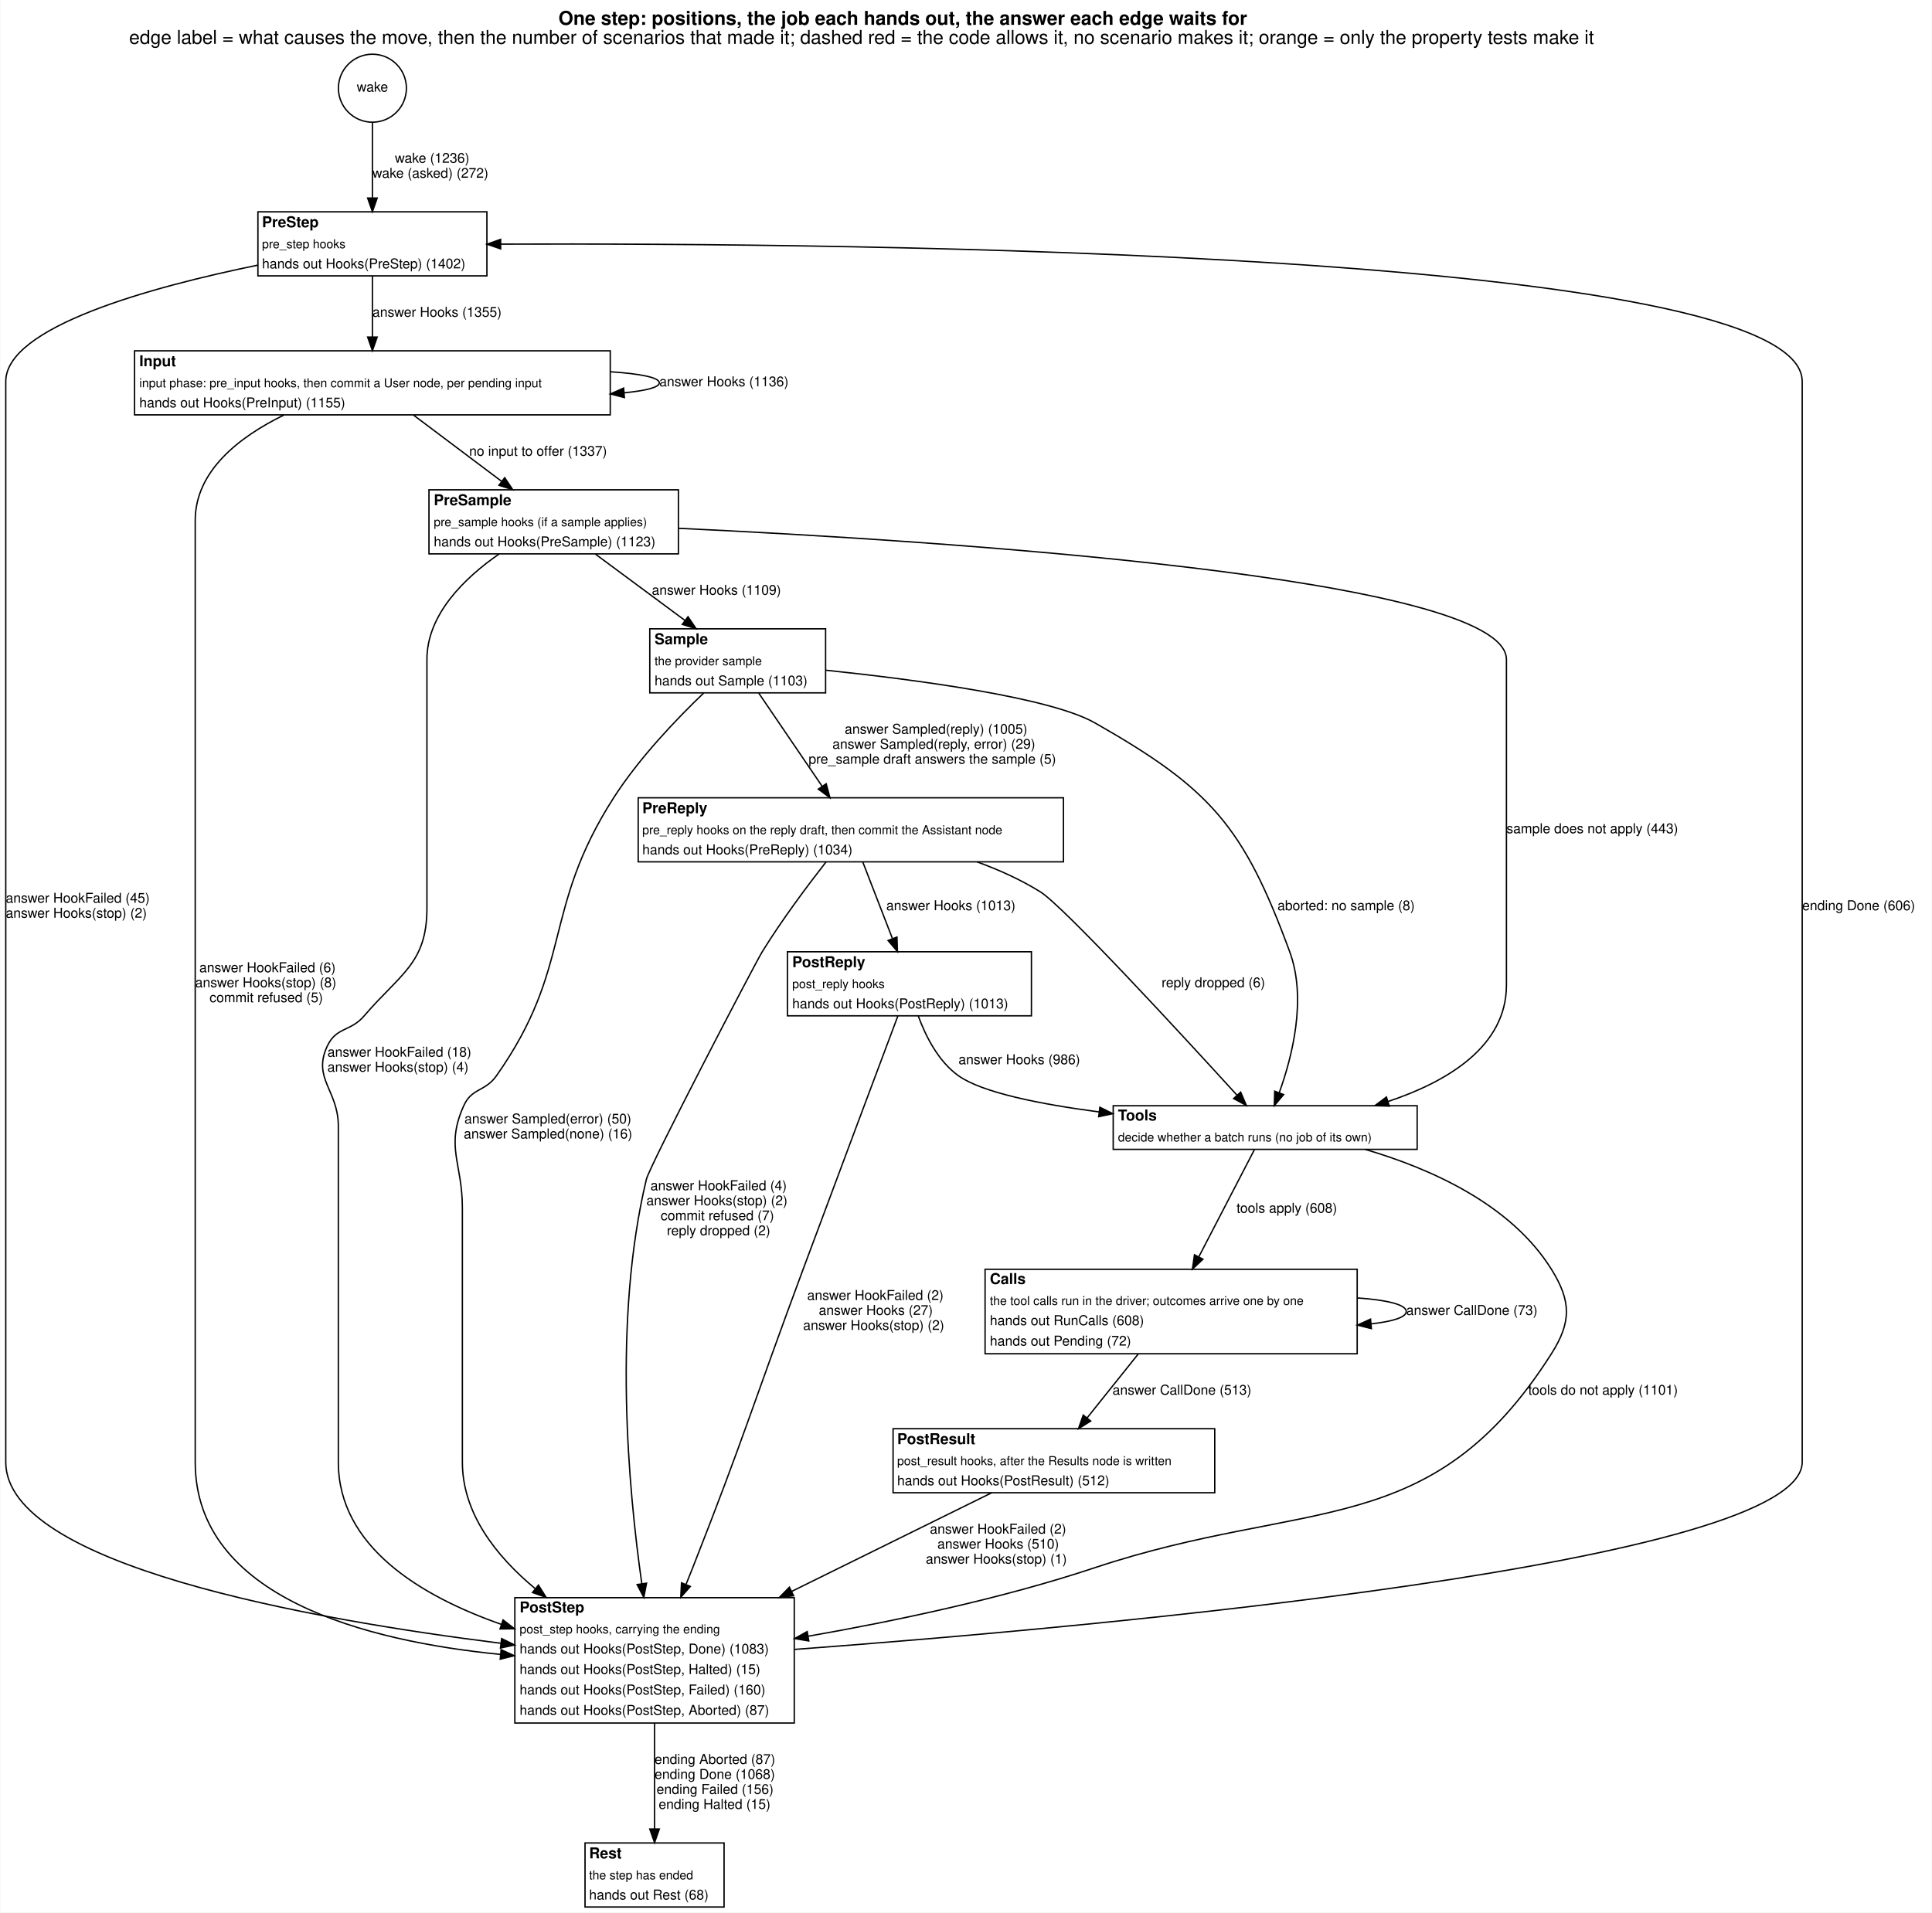
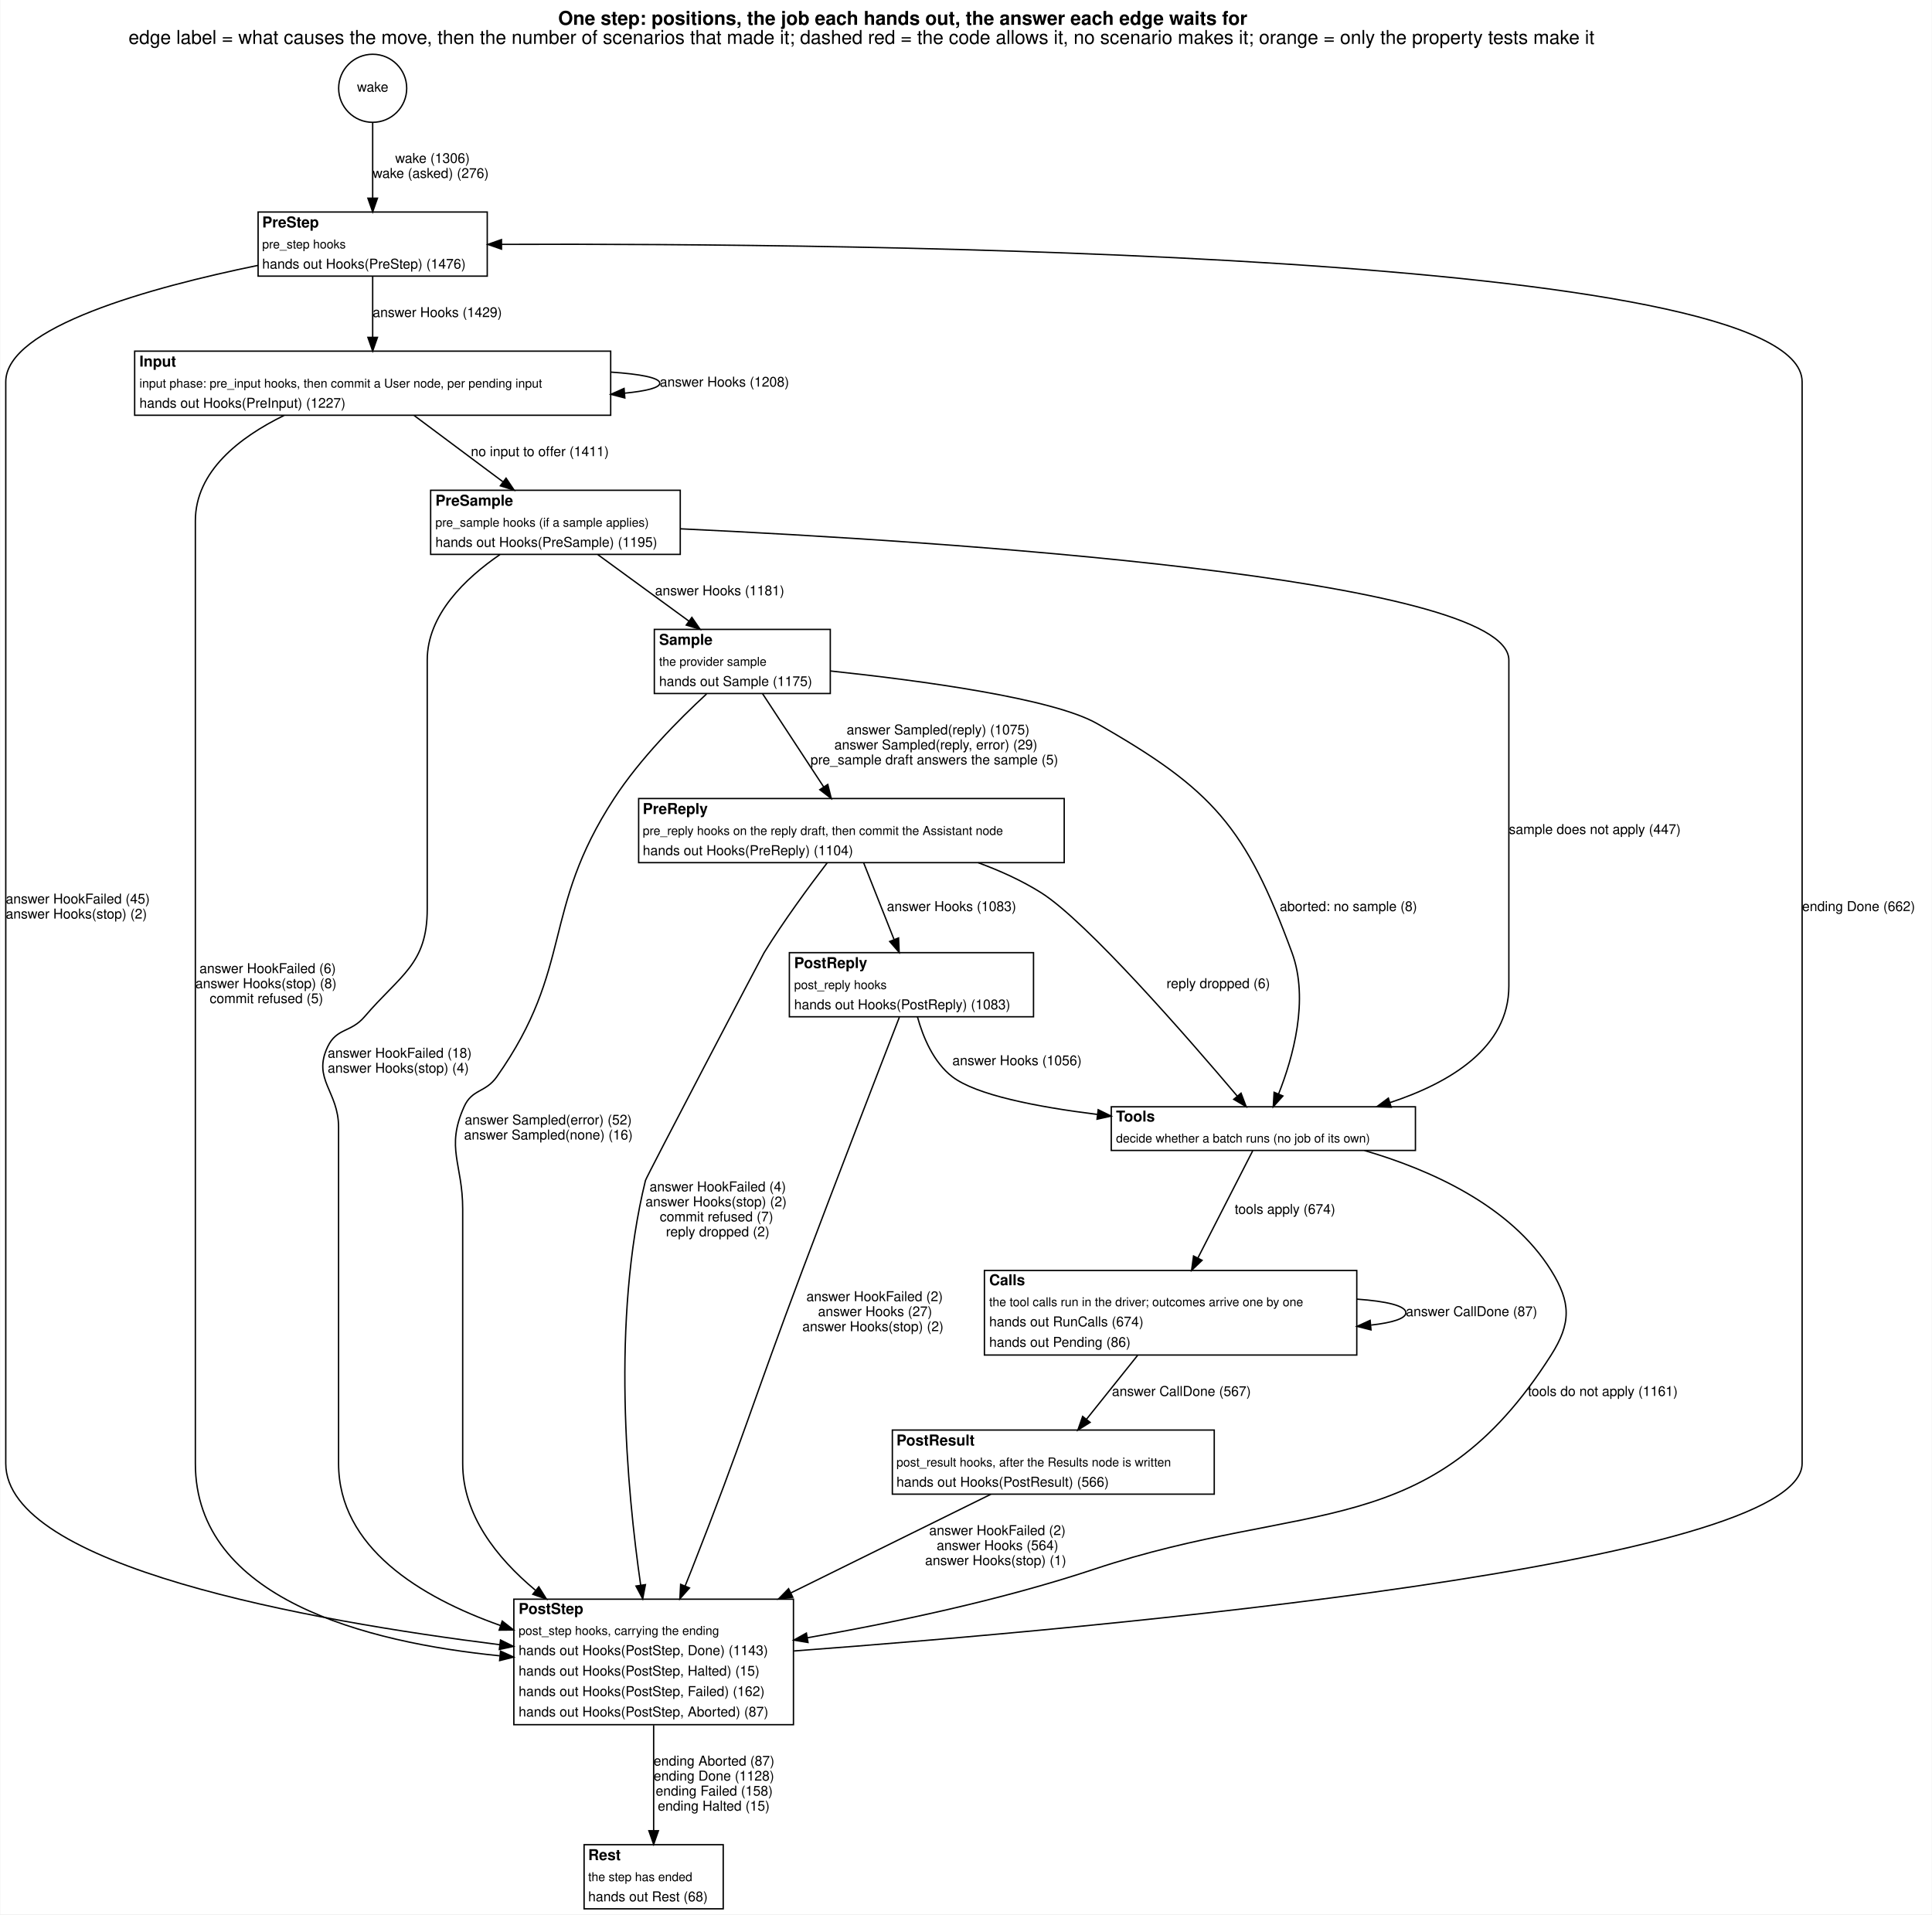
- <svg xmlns="http://www.w3.org/2000/svg" width="1417pt" height="1403pt" viewBox="0.00 0.00 1417.00 1403.45">
+ <svg xmlns="http://www.w3.org/2000/svg" width="1416pt" height="1403pt" viewBox="0.00 0.00 1416.00 1403.45">
  <g id="graph0" class="graph" transform="scale(1 1) rotate(0) translate(4 1399.45)">
-     <polygon fill="white" stroke="transparent" points="-4,4 -4,-1399.45 1413,-1399.45 1413,4 -4,4" />
-     <text text-anchor="start" x="405.5" y="-1381.25" font-family="Helvetica,sans-Serif" font-weight="bold" font-size="14.00">One step: positions, the job each hands out, the answer each edge waits for</text>
-     <text text-anchor="start" x="90.5" y="-1367.25" font-family="Helvetica,sans-Serif" font-size="14.00">edge label = what causes the move, then the number of scenarios that made it; dashed red = the code allows it, no scenario makes it; orange = only the property tests make it</text>
+     <polygon fill="white" stroke="transparent" points="-4,4 -4,-1399.45 1412,-1399.45 1412,4 -4,4" />
+     <text text-anchor="start" x="405" y="-1381.25" font-family="Helvetica,sans-Serif" font-weight="bold" font-size="14.00">One step: positions, the job each hands out, the answer each edge waits for</text>
+     <text text-anchor="start" x="90" y="-1367.25" font-family="Helvetica,sans-Serif" font-size="14.00">edge label = what causes the move, then the number of scenarios that made it; dashed red = the code allows it, no scenario makes it; orange = only the property tests make it</text>
    <g id="node1" class="node">
      <ellipse fill="none" stroke="black" cx="269" cy="-1334.72" rx="24.95" ry="24.95" />
      <text text-anchor="middle" x="269" y="-1332.22" font-family="Helvetica,sans-Serif" font-size="10.00">wake</text>
    </g>
    <g id="node2" class="node">
      <polygon fill="white" stroke="transparent" points="185,-1197 185,-1244 353,-1244 353,-1197 185,-1197" />
      <text text-anchor="start" x="188" y="-1232.7" font-family="Helvetica,sans-Serif" font-weight="bold" font-size="11.00">PreStep</text>
      <text text-anchor="start" x="188" y="-1217.3" font-family="Helvetica,sans-Serif" font-size="9.00">pre_step hooks</text>
-       <text text-anchor="start" x="188" y="-1202.5" font-family="Helvetica,sans-Serif" font-size="10.00">hands out Hooks(PreStep) (1402)</text>
+       <text text-anchor="start" x="188" y="-1202.5" font-family="Helvetica,sans-Serif" font-size="10.00">hands out Hooks(PreStep) (1476)</text>
      <polygon fill="none" stroke="black" points="185,-1197 185,-1244 353,-1244 353,-1197 185,-1197" />
    </g>
    <g id="edge1" class="edge">
      <path fill="none" stroke="black" d="M269,-1309.92C269,-1293.76 269,-1272.16 269,-1254.36" />
      <polygon fill="black" stroke="black" points="272.5,-1254.12 269,-1244.12 265.5,-1254.12 272.5,-1254.12" />
-       <text text-anchor="start" x="285.5" y="-1280" font-family="Helvetica,sans-Serif" font-size="10.00">wake (1236)</text>
-       <text text-anchor="start" x="269" y="-1269" font-family="Helvetica,sans-Serif" font-size="10.00">wake (asked) (272)</text>
+       <text text-anchor="start" x="285.5" y="-1280" font-family="Helvetica,sans-Serif" font-size="10.00">wake (1306)</text>
+       <text text-anchor="start" x="269" y="-1269" font-family="Helvetica,sans-Serif" font-size="10.00">wake (asked) (276)</text>
    </g>
    <g id="node3" class="node">
      <polygon fill="white" stroke="transparent" points="94.5,-1095 94.5,-1142 443.5,-1142 443.5,-1095 94.5,-1095" />
      <text text-anchor="start" x="98" y="-1130.7" font-family="Helvetica,sans-Serif" font-weight="bold" font-size="11.00">Input</text>
      <text text-anchor="start" x="98" y="-1115.3" font-family="Helvetica,sans-Serif" font-size="9.00">input phase: pre_input hooks, then commit a User node, per pending input</text>
-       <text text-anchor="start" x="98" y="-1100.5" font-family="Helvetica,sans-Serif" font-size="10.00">hands out Hooks(PreInput) (1155)</text>
+       <text text-anchor="start" x="98" y="-1100.5" font-family="Helvetica,sans-Serif" font-size="10.00">hands out Hooks(PreInput) (1227)</text>
      <polygon fill="none" stroke="black" points="94.5,-1095 94.5,-1142 443.5,-1142 443.5,-1095 94.5,-1095" />
    </g>
    <g id="edge18" class="edge">
      <path fill="none" stroke="black" d="M269,-1196.81C269,-1183.64 269,-1166.82 269,-1152.24" />
      <polygon fill="black" stroke="black" points="272.5,-1152.1 269,-1142.1 265.5,-1152.1 272.5,-1152.1" />
-       <text text-anchor="start" x="269" y="-1167" font-family="Helvetica,sans-Serif" font-size="10.00">answer Hooks (1355)</text>
+       <text text-anchor="start" x="269" y="-1167" font-family="Helvetica,sans-Serif" font-size="10.00">answer Hooks (1429)</text>
    </g>
    <g id="node11" class="node">
-       <polygon fill="white" stroke="transparent" points="373.5,-135 373.5,-227 578.5,-227 578.5,-135 373.5,-135" />
-       <text text-anchor="start" x="377" y="-216.2" font-family="Helvetica,sans-Serif" font-weight="bold" font-size="11.00">PostStep</text>
-       <text text-anchor="start" x="377" y="-200.8" font-family="Helvetica,sans-Serif" font-size="9.00">post_step hooks, carrying the ending</text>
-       <text text-anchor="start" x="377" y="-186" font-family="Helvetica,sans-Serif" font-size="10.00">hands out Hooks(PostStep, Done) (1083)</text>
-       <text text-anchor="start" x="377" y="-171" font-family="Helvetica,sans-Serif" font-size="10.00">hands out Hooks(PostStep, Halted) (15)</text>
-       <text text-anchor="start" x="377" y="-156" font-family="Helvetica,sans-Serif" font-size="10.00">hands out Hooks(PostStep, Failed) (160)</text>
-       <text text-anchor="start" x="377" y="-141" font-family="Helvetica,sans-Serif" font-size="10.00">hands out Hooks(PostStep, Aborted) (87)</text>
-       <polygon fill="none" stroke="black" points="373.5,-135 373.5,-227 578.5,-227 578.5,-135 373.5,-135" />
+       <polygon fill="white" stroke="transparent" points="372.5,-135 372.5,-227 577.5,-227 577.5,-135 372.5,-135" />
+       <text text-anchor="start" x="376" y="-216.2" font-family="Helvetica,sans-Serif" font-weight="bold" font-size="11.00">PostStep</text>
+       <text text-anchor="start" x="376" y="-200.8" font-family="Helvetica,sans-Serif" font-size="9.00">post_step hooks, carrying the ending</text>
+       <text text-anchor="start" x="376" y="-186" font-family="Helvetica,sans-Serif" font-size="10.00">hands out Hooks(PostStep, Done) (1143)</text>
+       <text text-anchor="start" x="376" y="-171" font-family="Helvetica,sans-Serif" font-size="10.00">hands out Hooks(PostStep, Halted) (15)</text>
+       <text text-anchor="start" x="376" y="-156" font-family="Helvetica,sans-Serif" font-size="10.00">hands out Hooks(PostStep, Failed) (162)</text>
+       <text text-anchor="start" x="376" y="-141" font-family="Helvetica,sans-Serif" font-size="10.00">hands out Hooks(PostStep, Aborted) (87)</text>
+       <polygon fill="none" stroke="black" points="372.5,-135 372.5,-227 577.5,-227 577.5,-135 372.5,-135" />
    </g>
    <g id="edge19" class="edge">
-       <path fill="none" stroke="black" d="M184.99,-1204.9C106.07,-1188.73 0,-1159.55 0,-1119.5 0,-1119.5 0,-1119.5 0,-326.5 0,-250.91 222.56,-211.13 363.31,-193.53" />
-       <polygon fill="black" stroke="black" points="363.8,-197 373.3,-192.3 362.95,-190.05 363.8,-197" />
+       <path fill="none" stroke="black" d="M184.99,-1204.9C106.07,-1188.73 0,-1159.55 0,-1119.5 0,-1119.5 0,-1119.5 0,-326.5 0,-251.11 221.78,-211.28 362.26,-193.61" />
+       <polygon fill="black" stroke="black" points="362.73,-197.08 372.22,-192.38 361.87,-190.14 362.73,-197.08" />
      <text text-anchor="start" x="0" y="-737" font-family="Helvetica,sans-Serif" font-size="10.00">answer HookFailed (45)</text>
      <text text-anchor="start" x="0" y="-726" font-family="Helvetica,sans-Serif" font-size="10.00">answer Hooks(stop) (2)</text>
    </g>
    <g id="edge4" class="edge">
      <path fill="none" stroke="black" d="M443.62,-1126.64C465.28,-1125.19 479.5,-1122.48 479.5,-1118.5 479.5,-1115.17 469.56,-1112.73 453.65,-1111.18" />
      <polygon fill="black" stroke="black" points="453.87,-1107.68 443.62,-1110.36 453.31,-1114.66 453.87,-1107.68" />
-       <text text-anchor="start" x="479.5" y="-1116" font-family="Helvetica,sans-Serif" font-size="10.00">answer Hooks (1136)</text>
+       <text text-anchor="start" x="479.5" y="-1116" font-family="Helvetica,sans-Serif" font-size="10.00">answer Hooks (1208)</text>
    </g>
    <g id="node4" class="node">
-       <polygon fill="white" stroke="transparent" points="310.5,-993 310.5,-1040 493.5,-1040 493.5,-993 310.5,-993" />
-       <text text-anchor="start" x="314" y="-1028.7" font-family="Helvetica,sans-Serif" font-weight="bold" font-size="11.00">PreSample</text>
-       <text text-anchor="start" x="314" y="-1013.3" font-family="Helvetica,sans-Serif" font-size="9.00">pre_sample hooks (if a sample applies)</text>
-       <text text-anchor="start" x="314" y="-998.5" font-family="Helvetica,sans-Serif" font-size="10.00">hands out Hooks(PreSample) (1123)</text>
-       <polygon fill="none" stroke="black" points="310.5,-993 310.5,-1040 493.5,-1040 493.5,-993 310.5,-993" />
+       <polygon fill="white" stroke="transparent" points="311.5,-993 311.5,-1040 494.5,-1040 494.5,-993 311.5,-993" />
+       <text text-anchor="start" x="315" y="-1028.7" font-family="Helvetica,sans-Serif" font-weight="bold" font-size="11.00">PreSample</text>
+       <text text-anchor="start" x="315" y="-1013.3" font-family="Helvetica,sans-Serif" font-size="9.00">pre_sample hooks (if a sample applies)</text>
+       <text text-anchor="start" x="315" y="-998.5" font-family="Helvetica,sans-Serif" font-size="10.00">hands out Hooks(PreSample) (1195)</text>
+       <polygon fill="none" stroke="black" points="311.5,-993 311.5,-1040 494.5,-1040 494.5,-993 311.5,-993" />
    </g>
    <g id="edge6" class="edge">
-       <path fill="none" stroke="black" d="M299.18,-1094.81C318.31,-1080.42 343.23,-1061.69 363.74,-1046.27" />
-       <polygon fill="black" stroke="black" points="366.05,-1048.91 371.94,-1040.1 361.84,-1043.31 366.05,-1048.91" />
-       <text text-anchor="start" x="340" y="-1065" font-family="Helvetica,sans-Serif" font-size="10.00">no input to offer (1337)</text>
+       <path fill="none" stroke="black" d="M299.41,-1094.81C318.68,-1080.42 343.78,-1061.69 364.45,-1046.27" />
+       <polygon fill="black" stroke="black" points="366.79,-1048.89 372.71,-1040.1 362.61,-1043.28 366.79,-1048.89" />
+       <text text-anchor="start" x="341" y="-1065" font-family="Helvetica,sans-Serif" font-size="10.00">no input to offer (1411)</text>
    </g>
    <g id="edge5" class="edge">
-       <path fill="none" stroke="black" d="M204,-1094.84C171.5,-1078.95 139,-1053.95 139,-1017.5 139,-1017.5 139,-1017.5 139,-326.5 139,-226.8 265.14,-195 363.07,-185.35" />
-       <polygon fill="black" stroke="black" points="363.42,-188.83 373.06,-184.43 362.78,-181.86 363.42,-188.83" />
+       <path fill="none" stroke="black" d="M204,-1094.84C171.5,-1078.95 139,-1053.95 139,-1017.5 139,-1017.5 139,-1017.5 139,-326.5 139,-227.15 264.51,-195.26 362.11,-185.49" />
+       <polygon fill="black" stroke="black" points="362.73,-188.95 372.36,-184.53 362.08,-181.98 362.73,-188.95" />
      <text text-anchor="start" x="142" y="-686" font-family="Helvetica,sans-Serif" font-size="10.00">answer HookFailed (6)</text>
      <text text-anchor="start" x="139" y="-675" font-family="Helvetica,sans-Serif" font-size="10.00">answer Hooks(stop) (8)</text>
      <text text-anchor="start" x="149.5" y="-664" font-family="Helvetica,sans-Serif" font-size="10.00">commit refused (5)</text>
    </g>
    <g id="node5" class="node">
-       <polygon fill="white" stroke="transparent" points="472.5,-891 472.5,-938 601.5,-938 601.5,-891 472.5,-891" />
-       <text text-anchor="start" x="476" y="-926.7" font-family="Helvetica,sans-Serif" font-weight="bold" font-size="11.00">Sample</text>
-       <text text-anchor="start" x="476" y="-911.3" font-family="Helvetica,sans-Serif" font-size="9.00">the provider sample</text>
-       <text text-anchor="start" x="476" y="-896.5" font-family="Helvetica,sans-Serif" font-size="10.00">hands out Sample (1103)</text>
-       <polygon fill="none" stroke="black" points="472.5,-891 472.5,-938 601.5,-938 601.5,-891 472.5,-891" />
+       <polygon fill="white" stroke="transparent" points="475.5,-891 475.5,-938 604.5,-938 604.5,-891 475.5,-891" />
+       <text text-anchor="start" x="479" y="-926.7" font-family="Helvetica,sans-Serif" font-weight="bold" font-size="11.00">Sample</text>
+       <text text-anchor="start" x="479" y="-911.3" font-family="Helvetica,sans-Serif" font-size="9.00">the provider sample</text>
+       <text text-anchor="start" x="479" y="-896.5" font-family="Helvetica,sans-Serif" font-size="10.00">hands out Sample (1175)</text>
+       <polygon fill="none" stroke="black" points="475.5,-891 475.5,-938 604.5,-938 604.5,-891 475.5,-891" />
    </g>
    <g id="edge16" class="edge">
-       <path fill="none" stroke="black" d="M432.63,-992.81C452.14,-978.36 477.57,-959.52 498.44,-944.06" />
-       <polygon fill="black" stroke="black" points="500.54,-946.87 506.49,-938.1 496.37,-941.24 500.54,-946.87" />
-       <text text-anchor="start" x="474" y="-963" font-family="Helvetica,sans-Serif" font-size="10.00">answer Hooks (1109)</text>
+       <path fill="none" stroke="black" d="M434.09,-992.81C453.88,-978.36 479.69,-959.52 500.87,-944.06" />
+       <polygon fill="black" stroke="black" points="503.02,-946.82 509.04,-938.1 498.89,-941.17 503.02,-946.82" />
+       <text text-anchor="start" x="476" y="-963" font-family="Helvetica,sans-Serif" font-size="10.00">answer Hooks (1181)</text>
    </g>
    <g id="node8" class="node">
-       <polygon fill="white" stroke="transparent" points="812.5,-556 812.5,-588 1035.5,-588 1035.5,-556 812.5,-556" />
-       <text text-anchor="start" x="816" y="-577.2" font-family="Helvetica,sans-Serif" font-weight="bold" font-size="11.00">Tools</text>
-       <text text-anchor="start" x="816" y="-561.8" font-family="Helvetica,sans-Serif" font-size="9.00">decide whether a batch runs (no job of its own)</text>
-       <polygon fill="none" stroke="black" points="812.5,-556 812.5,-588 1035.5,-588 1035.5,-556 812.5,-556" />
+       <polygon fill="white" stroke="transparent" points="810.5,-556 810.5,-588 1033.5,-588 1033.5,-556 810.5,-556" />
+       <text text-anchor="start" x="814" y="-577.2" font-family="Helvetica,sans-Serif" font-weight="bold" font-size="11.00">Tools</text>
+       <text text-anchor="start" x="814" y="-561.8" font-family="Helvetica,sans-Serif" font-size="9.00">decide whether a batch runs (no job of its own)</text>
+       <polygon fill="none" stroke="black" points="810.5,-556 810.5,-588 1033.5,-588 1033.5,-556 810.5,-556" />
    </g>
    <g id="edge17" class="edge">
-       <path fill="none" stroke="black" d="M493.74,-1011.75C683.38,-1002.78 1101,-976.14 1101,-915.5 1101,-915.5 1101,-915.5 1101,-676.5 1101,-631.48 1057.8,-605.68 1014.09,-591.1" />
-       <polygon fill="black" stroke="black" points="1015.06,-587.74 1004.47,-588.07 1012.96,-594.41 1015.06,-587.74" />
-       <text text-anchor="start" x="1101" y="-788" font-family="Helvetica,sans-Serif" font-size="10.00">sample does not apply (443)</text>
+       <path fill="none" stroke="black" d="M494.74,-1011.75C684.38,-1002.78 1102,-976.14 1102,-915.5 1102,-915.5 1102,-915.5 1102,-676.5 1102,-631.33 1058.87,-605.58 1014.84,-591.07" />
+       <polygon fill="black" stroke="black" points="1015.74,-587.68 1005.15,-588.05 1013.66,-594.36 1015.74,-587.68" />
+       <text text-anchor="start" x="1102" y="-788" font-family="Helvetica,sans-Serif" font-size="10.00">sample does not apply (447)</text>
    </g>
    <g id="edge15" class="edge">
-       <path fill="none" stroke="black" d="M362.02,-992.96C336.81,-975.49 309,-948.69 309,-915.5 309,-915.5 309,-915.5 309,-733 309,-692.37 289.4,-684.89 263,-654 252.94,-642.23 242.64,-645.98 236,-632 224.64,-608.1 244,-599.46 244,-573 244,-573 244,-573 244,-326.5 244,-264.45 304.52,-228.09 363.74,-207.37" />
-       <polygon fill="black" stroke="black" points="364.87,-210.68 373.23,-204.17 362.63,-204.05 364.87,-210.68" />
+       <path fill="none" stroke="black" d="M362.32,-992.87C336.91,-975.45 309,-948.74 309,-915.5 309,-915.5 309,-915.5 309,-733 309,-692.37 289.4,-684.89 263,-654 252.94,-642.23 242.64,-645.98 236,-632 224.64,-608.1 244,-599.46 244,-573 244,-573 244,-573 244,-326.5 244,-264.89 303.8,-228.56 362.54,-207.75" />
+       <polygon fill="black" stroke="black" points="364,-210.95 372.33,-204.41 361.74,-204.32 364,-210.95" />
      <text text-anchor="start" x="236" y="-624" font-family="Helvetica,sans-Serif" font-size="10.00">answer HookFailed (18)</text>
      <text text-anchor="start" x="236" y="-613" font-family="Helvetica,sans-Serif" font-size="10.00">answer Hooks(stop) (4)</text>
    </g>
    <g id="node6" class="node">
      <polygon fill="white" stroke="transparent" points="464,-767 464,-814 776,-814 776,-767 464,-767" />
      <text text-anchor="start" x="467" y="-802.7" font-family="Helvetica,sans-Serif" font-weight="bold" font-size="11.00">PreReply</text>
      <text text-anchor="start" x="467" y="-787.3" font-family="Helvetica,sans-Serif" font-size="9.00">pre_reply hooks on the reply draft, then commit the Assistant node</text>
-       <text text-anchor="start" x="467" y="-772.5" font-family="Helvetica,sans-Serif" font-size="10.00">hands out Hooks(PreReply) (1034)</text>
+       <text text-anchor="start" x="467" y="-772.5" font-family="Helvetica,sans-Serif" font-size="10.00">hands out Hooks(PreReply) (1104)</text>
      <polygon fill="none" stroke="black" points="464,-767 464,-814 776,-814 776,-767 464,-767" />
    </g>
    <g id="edge21" class="edge">
-       <path fill="none" stroke="black" d="M552.42,-890.84C565.52,-871.58 584.46,-843.74 598.95,-822.44" />
-       <polygon fill="black" stroke="black" points="601.93,-824.28 604.67,-814.04 596.15,-820.34 601.93,-824.28" />
-       <text text-anchor="start" x="615.5" y="-861" font-family="Helvetica,sans-Serif" font-size="10.00">answer Sampled(reply) (1005)</text>
-       <text text-anchor="start" x="606.5" y="-850" font-family="Helvetica,sans-Serif" font-size="10.00">answer Sampled(reply, error) (29)</text>
-       <text text-anchor="start" x="589" y="-839" font-family="Helvetica,sans-Serif" font-size="10.00">pre_sample draft answers the sample (5)</text>
+       <path fill="none" stroke="black" d="M554.86,-890.84C567.49,-871.58 585.74,-843.74 599.71,-822.44" />
+       <polygon fill="black" stroke="black" points="602.66,-824.32 605.22,-814.04 596.81,-820.48 602.66,-824.32" />
+       <text text-anchor="start" x="616.5" y="-861" font-family="Helvetica,sans-Serif" font-size="10.00">answer Sampled(reply) (1075)</text>
+       <text text-anchor="start" x="607.5" y="-850" font-family="Helvetica,sans-Serif" font-size="10.00">answer Sampled(reply, error) (29)</text>
+       <text text-anchor="start" x="590" y="-839" font-family="Helvetica,sans-Serif" font-size="10.00">pre_sample draft answers the sample (5)</text>
    </g>
    <g id="edge22" class="edge">
-       <path fill="none" stroke="black" d="M601.75,-907.6C668.14,-900.66 766.16,-887.67 799,-869 884.24,-820.54 908.14,-793.02 942,-701 954.66,-666.6 943.84,-624 934.35,-597.66" />
-       <polygon fill="black" stroke="black" points="937.53,-596.18 930.69,-588.09 930.99,-598.68 937.53,-596.18" />
-       <text text-anchor="start" x="933" y="-731.5" font-family="Helvetica,sans-Serif" font-size="10.00">aborted: no sample (8)</text>
+       <path fill="none" stroke="black" d="M604.56,-907.52C670.43,-900.54 767.47,-887.52 800,-869 885.21,-820.49 909.14,-793.02 943,-701 955.7,-666.48 943.65,-623.91 933.26,-597.61" />
+       <polygon fill="black" stroke="black" points="936.35,-595.93 929.27,-588.05 929.89,-598.63 936.35,-595.93" />
+       <text text-anchor="start" x="934" y="-731.5" font-family="Helvetica,sans-Serif" font-size="10.00">aborted: no sample (8)</text>
    </g>
    <g id="edge20" class="edge">
-       <path fill="none" stroke="black" d="M512.06,-890.89C492.19,-871.87 464.69,-843.17 446,-814 392.91,-731.16 416.68,-690.43 360,-610 351.66,-598.17 341.91,-601.21 336,-588 322.37,-557.58 335,-546.34 335,-513 335,-513 335,-513 335,-326.5 335,-289.01 359.61,-257.63 388.26,-233.79" />
-       <polygon fill="black" stroke="black" points="390.8,-236.24 396.43,-227.27 386.44,-230.77 390.8,-236.24" />
-       <text text-anchor="start" x="336.5" y="-575" font-family="Helvetica,sans-Serif" font-size="10.00">answer Sampled(error) (50)</text>
+       <path fill="none" stroke="black" d="M513.77,-890.66C493.25,-871.72 465.08,-843.26 446,-814 392.24,-731.59 416.68,-690.43 360,-610 351.66,-598.17 341.91,-601.21 336,-588 322.37,-557.58 335,-546.34 335,-513 335,-513 335,-513 335,-326.5 335,-288.98 359.64,-257.51 388.25,-233.62" />
+       <polygon fill="black" stroke="black" points="390.79,-236.07 396.41,-227.08 386.41,-230.6 390.79,-236.07" />
+       <text text-anchor="start" x="336.5" y="-575" font-family="Helvetica,sans-Serif" font-size="10.00">answer Sampled(error) (52)</text>
      <text text-anchor="start" x="336" y="-564" font-family="Helvetica,sans-Serif" font-size="10.00">answer Sampled(none) (16)</text>
    </g>
    <g id="node7" class="node">
-       <polygon fill="white" stroke="transparent" points="573.5,-654 573.5,-701 752.5,-701 752.5,-654 573.5,-654" />
-       <text text-anchor="start" x="577" y="-689.7" font-family="Helvetica,sans-Serif" font-weight="bold" font-size="11.00">PostReply</text>
-       <text text-anchor="start" x="577" y="-674.3" font-family="Helvetica,sans-Serif" font-size="9.00">post_reply hooks</text>
-       <text text-anchor="start" x="577" y="-659.5" font-family="Helvetica,sans-Serif" font-size="10.00">hands out Hooks(PostReply) (1013)</text>
-       <polygon fill="none" stroke="black" points="573.5,-654 573.5,-701 752.5,-701 752.5,-654 573.5,-654" />
+       <polygon fill="white" stroke="transparent" points="574.5,-654 574.5,-701 753.5,-701 753.5,-654 574.5,-654" />
+       <text text-anchor="start" x="578" y="-689.7" font-family="Helvetica,sans-Serif" font-weight="bold" font-size="11.00">PostReply</text>
+       <text text-anchor="start" x="578" y="-674.3" font-family="Helvetica,sans-Serif" font-size="9.00">post_reply hooks</text>
+       <text text-anchor="start" x="578" y="-659.5" font-family="Helvetica,sans-Serif" font-size="10.00">hands out Hooks(PostReply) (1083)</text>
+       <polygon fill="none" stroke="black" points="574.5,-654 574.5,-701 753.5,-701 753.5,-654 574.5,-654" />
    </g>
    <g id="edge12" class="edge">
-       <path fill="none" stroke="black" d="M628.81,-766.77C635.07,-750.61 643.56,-728.67 650.52,-710.71" />
-       <polygon fill="black" stroke="black" points="653.86,-711.79 654.21,-701.2 647.33,-709.26 653.86,-711.79" />
-       <text text-anchor="start" x="646" y="-731.5" font-family="Helvetica,sans-Serif" font-size="10.00">answer Hooks (1013)</text>
+       <path fill="none" stroke="black" d="M629.01,-766.77C635.42,-750.61 644.11,-728.67 651.23,-710.71" />
+       <polygon fill="black" stroke="black" points="654.57,-711.79 655,-701.2 648.06,-709.21 654.57,-711.79" />
+       <text text-anchor="start" x="646" y="-731.5" font-family="Helvetica,sans-Serif" font-size="10.00">answer Hooks (1083)</text>
    </g>
    <g id="edge14" class="edge">
-       <path fill="none" stroke="black" d="M712.6,-766.98C728.7,-761.1 744.81,-753.85 759,-745 776.1,-734.33 862.78,-640.24 903.19,-595.91" />
-       <polygon fill="black" stroke="black" points="906.03,-598 910.18,-588.25 900.85,-593.28 906.03,-598" />
-       <text text-anchor="start" x="848" y="-675" font-family="Helvetica,sans-Serif" font-size="10.00">reply dropped (6)</text>
+       <path fill="none" stroke="black" d="M713.01,-766.92C728.99,-761.06 744.95,-753.83 759,-745 792.47,-723.97 867.55,-637.57 902.9,-595.81" />
+       <polygon fill="black" stroke="black" points="905.65,-597.99 909.42,-588.09 900.3,-593.47 905.65,-597.99" />
+       <text text-anchor="start" x="851" y="-675" font-family="Helvetica,sans-Serif" font-size="10.00">reply dropped (6)</text>
    </g>
    <g id="edge13" class="edge">
-       <path fill="none" stroke="black" d="M601.83,-766.92C588.17,-749.45 569.4,-724.37 555,-701 549.54,-692.14 472.43,-544.12 470,-534 445.41,-431.47 456.68,-307.27 466.66,-237.18" />
-       <polygon fill="black" stroke="black" points="470.13,-237.64 468.11,-227.23 463.2,-236.62 470.13,-237.64" />
-       <text text-anchor="start" x="473" y="-526" font-family="Helvetica,sans-Serif" font-size="10.00">answer HookFailed (4)</text>
-       <text text-anchor="start" x="470" y="-515" font-family="Helvetica,sans-Serif" font-size="10.00">answer Hooks(stop) (2)</text>
-       <text text-anchor="start" x="480.5" y="-504" font-family="Helvetica,sans-Serif" font-size="10.00">commit refused (7)</text>
-       <text text-anchor="start" x="485" y="-493" font-family="Helvetica,sans-Serif" font-size="10.00">reply dropped (2)</text>
+       <path fill="none" stroke="black" d="M602.21,-766.84C588.8,-749.33 570.35,-724.23 556,-701 554.63,-698.77 469.62,-536.54 469,-534 443.92,-431.58 455.37,-307.35 465.5,-237.21" />
+       <polygon fill="black" stroke="black" points="468.97,-237.67 466.98,-227.27 462.05,-236.64 468.97,-237.67" />
+       <text text-anchor="start" x="472" y="-526" font-family="Helvetica,sans-Serif" font-size="10.00">answer HookFailed (4)</text>
+       <text text-anchor="start" x="469" y="-515" font-family="Helvetica,sans-Serif" font-size="10.00">answer Hooks(stop) (2)</text>
+       <text text-anchor="start" x="479.5" y="-504" font-family="Helvetica,sans-Serif" font-size="10.00">commit refused (7)</text>
+       <text text-anchor="start" x="484" y="-493" font-family="Helvetica,sans-Serif" font-size="10.00">reply dropped (2)</text>
    </g>
    <g id="edge8" class="edge">
-       <path fill="none" stroke="black" d="M669.49,-653.84C674.93,-639.01 684.24,-620.51 699,-610 716.31,-597.67 758.69,-589.17 802.06,-583.47" />
-       <polygon fill="black" stroke="black" points="802.72,-586.91 812.2,-582.18 801.84,-579.97 802.72,-586.91" />
-       <text text-anchor="start" x="699" y="-618.5" font-family="Helvetica,sans-Serif" font-size="10.00">answer Hooks (986)</text>
+       <path fill="none" stroke="black" d="M668.4,-653.92C672.49,-639.13 680.13,-620.63 694,-610 711.38,-596.68 755.45,-587.99 800.26,-582.4" />
+       <polygon fill="black" stroke="black" points="800.91,-585.85 810.42,-581.19 800.08,-578.9 800.91,-585.85" />
+       <text text-anchor="start" x="694" y="-618.5" font-family="Helvetica,sans-Serif" font-size="10.00">answer Hooks (1056)</text>
    </g>
    <g id="edge7" class="edge">
-       <path fill="none" stroke="black" d="M654.55,-653.99C640.2,-615.77 610.2,-535.74 585,-468 548.82,-370.73 542.02,-345.56 504,-249 502.44,-245.04 500.81,-240.96 499.14,-236.86" />
-       <polygon fill="black" stroke="black" points="502.26,-235.24 495.23,-227.31 495.78,-237.89 502.26,-235.24" />
-       <text text-anchor="start" x="588" y="-445.5" font-family="Helvetica,sans-Serif" font-size="10.00">answer HookFailed (2)</text>
-       <text text-anchor="start" x="596.5" y="-434.5" font-family="Helvetica,sans-Serif" font-size="10.00">answer Hooks (27)</text>
-       <text text-anchor="start" x="585" y="-423.5" font-family="Helvetica,sans-Serif" font-size="10.00">answer Hooks(stop) (2)</text>
+       <path fill="none" stroke="black" d="M655.15,-653.7C640.3,-615.4 609.49,-535.66 584,-468 547.41,-370.89 541.02,-345.56 503,-249 501.44,-245.04 499.81,-240.96 498.14,-236.86" />
+       <polygon fill="black" stroke="black" points="501.26,-235.24 494.23,-227.31 494.78,-237.89 501.26,-235.24" />
+       <text text-anchor="start" x="587" y="-445.5" font-family="Helvetica,sans-Serif" font-size="10.00">answer HookFailed (2)</text>
+       <text text-anchor="start" x="595.5" y="-434.5" font-family="Helvetica,sans-Serif" font-size="10.00">answer Hooks (27)</text>
+       <text text-anchor="start" x="584" y="-423.5" font-family="Helvetica,sans-Serif" font-size="10.00">answer Hooks(stop) (2)</text>
    </g>
    <g id="node9" class="node">
-       <polygon fill="white" stroke="transparent" points="718.5,-406 718.5,-468 991.5,-468 991.5,-406 718.5,-406" />
-       <text text-anchor="start" x="722" y="-457.2" font-family="Helvetica,sans-Serif" font-weight="bold" font-size="11.00">Calls</text>
-       <text text-anchor="start" x="722" y="-441.8" font-family="Helvetica,sans-Serif" font-size="9.00">the tool calls run in the driver; outcomes arrive one by one</text>
-       <text text-anchor="start" x="722" y="-427" font-family="Helvetica,sans-Serif" font-size="10.00">hands out RunCalls (608)</text>
-       <text text-anchor="start" x="722" y="-412" font-family="Helvetica,sans-Serif" font-size="10.00">hands out Pending (72)</text>
-       <polygon fill="none" stroke="black" points="718.5,-406 718.5,-468 991.5,-468 991.5,-406 718.5,-406" />
+       <polygon fill="white" stroke="transparent" points="717.5,-406 717.5,-468 990.5,-468 990.5,-406 717.5,-406" />
+       <text text-anchor="start" x="721" y="-457.2" font-family="Helvetica,sans-Serif" font-weight="bold" font-size="11.00">Calls</text>
+       <text text-anchor="start" x="721" y="-441.8" font-family="Helvetica,sans-Serif" font-size="9.00">the tool calls run in the driver; outcomes arrive one by one</text>
+       <text text-anchor="start" x="721" y="-427" font-family="Helvetica,sans-Serif" font-size="10.00">hands out RunCalls (674)</text>
+       <text text-anchor="start" x="721" y="-412" font-family="Helvetica,sans-Serif" font-size="10.00">hands out Pending (86)</text>
+       <polygon fill="none" stroke="black" points="717.5,-406 717.5,-468 990.5,-468 990.5,-406 717.5,-406" />
    </g>
    <g id="edge23" class="edge">
-       <path fill="none" stroke="black" d="M916.08,-555.74C906.21,-536.7 888.95,-503.43 875.29,-477.11" />
-       <polygon fill="black" stroke="black" points="878.34,-475.38 870.62,-468.12 872.12,-478.61 878.34,-475.38" />
-       <text text-anchor="start" x="903" y="-509.5" font-family="Helvetica,sans-Serif" font-size="10.00">tools apply (608)</text>
+       <path fill="none" stroke="black" d="M914.2,-555.74C904.46,-536.7 887.45,-503.43 873.99,-477.11" />
+       <polygon fill="black" stroke="black" points="877.07,-475.43 869.4,-468.12 870.83,-478.61 877.07,-475.43" />
+       <text text-anchor="start" x="901" y="-509.5" font-family="Helvetica,sans-Serif" font-size="10.00">tools apply (674)</text>
    </g>
    <g id="edge24" class="edge">
-       <path fill="none" stroke="black" d="M997.31,-555.99C1045.22,-541.96 1104.25,-515.73 1134,-468 1148.58,-444.62 1148.78,-429.25 1134,-406 1045.79,-267.24 955.01,-300.94 799,-249 730.66,-226.25 651.51,-209.68 588.66,-198.71" />
-       <polygon fill="black" stroke="black" points="589.17,-195.25 578.72,-197 587.98,-202.14 589.17,-195.25" />
-       <text text-anchor="start" x="1117" y="-376" font-family="Helvetica,sans-Serif" font-size="10.00">tools do not apply (1101)</text>
+       <path fill="none" stroke="black" d="M996.17,-555.93C1044.21,-541.91 1103.2,-515.71 1133,-468 1147.6,-444.63 1147.78,-429.25 1133,-406 1044.79,-267.24 954.01,-300.94 798,-249 729.66,-226.25 650.51,-209.68 587.66,-198.71" />
+       <polygon fill="black" stroke="black" points="588.17,-195.25 577.72,-197 586.98,-202.14 588.17,-195.25" />
+       <text text-anchor="start" x="1116" y="-376" font-family="Helvetica,sans-Serif" font-size="10.00">tools do not apply (1161)</text>
    </g>
    <g id="edge2" class="edge">
-       <path fill="none" stroke="black" d="M991.65,-446.97C1012.97,-445.48 1027.5,-442.15 1027.5,-437 1027.5,-432.73 1017.53,-429.72 1002,-427.96" />
-       <polygon fill="black" stroke="black" points="1001.93,-424.44 991.65,-427.03 1001.3,-431.42 1001.93,-424.44" />
-       <text text-anchor="start" x="1027.5" y="-434.5" font-family="Helvetica,sans-Serif" font-size="10.00">answer CallDone (73)</text>
+       <path fill="none" stroke="black" d="M990.65,-446.97C1011.97,-445.48 1026.5,-442.15 1026.5,-437 1026.5,-432.73 1016.53,-429.72 1001,-427.96" />
+       <polygon fill="black" stroke="black" points="1000.93,-424.44 990.65,-427.03 1000.3,-431.42 1000.93,-424.44" />
+       <text text-anchor="start" x="1026.5" y="-434.5" font-family="Helvetica,sans-Serif" font-size="10.00">answer CallDone (87)</text>
    </g>
    <g id="node10" class="node">
-       <polygon fill="white" stroke="transparent" points="651,-304 651,-351 887,-351 887,-304 651,-304" />
-       <text text-anchor="start" x="654" y="-339.7" font-family="Helvetica,sans-Serif" font-weight="bold" font-size="11.00">PostResult</text>
-       <text text-anchor="start" x="654" y="-324.3" font-family="Helvetica,sans-Serif" font-size="9.00">post_result hooks, after the Results node is written</text>
-       <text text-anchor="start" x="654" y="-309.5" font-family="Helvetica,sans-Serif" font-size="10.00">hands out Hooks(PostResult) (512)</text>
-       <polygon fill="none" stroke="black" points="651,-304 651,-351 887,-351 887,-304 651,-304" />
+       <polygon fill="white" stroke="transparent" points="650,-304 650,-351 886,-351 886,-304 650,-304" />
+       <text text-anchor="start" x="653" y="-339.7" font-family="Helvetica,sans-Serif" font-weight="bold" font-size="11.00">PostResult</text>
+       <text text-anchor="start" x="653" y="-324.3" font-family="Helvetica,sans-Serif" font-size="9.00">post_result hooks, after the Results node is written</text>
+       <text text-anchor="start" x="653" y="-309.5" font-family="Helvetica,sans-Serif" font-size="10.00">hands out Hooks(PostResult) (566)</text>
+       <polygon fill="none" stroke="black" points="650,-304 650,-351 886,-351 886,-304 650,-304" />
    </g>
    <g id="edge3" class="edge">
-       <path fill="none" stroke="black" d="M830.82,-405.77C819.08,-391.1 805.01,-373.51 793.26,-358.83" />
-       <polygon fill="black" stroke="black" points="795.99,-356.63 787.01,-351.01 790.52,-361 795.99,-356.63" />
-       <text text-anchor="start" x="812" y="-376" font-family="Helvetica,sans-Serif" font-size="10.00">answer CallDone (513)</text>
+       <path fill="none" stroke="black" d="M829.82,-405.77C818.08,-391.1 804.01,-373.51 792.26,-358.83" />
+       <polygon fill="black" stroke="black" points="794.99,-356.63 786.01,-351.01 789.52,-361 794.99,-356.63" />
+       <text text-anchor="start" x="811" y="-376" font-family="Helvetica,sans-Serif" font-size="10.00">answer CallDone (567)</text>
    </g>
    <g id="edge9" class="edge">
-       <path fill="none" stroke="black" d="M723.22,-303.92C684.13,-284.64 626.49,-256.22 576.7,-231.66" />
-       <polygon fill="black" stroke="black" points="578.02,-228.41 567.5,-227.13 574.92,-234.69 578.02,-228.41" />
-       <text text-anchor="start" x="678" y="-274" font-family="Helvetica,sans-Serif" font-size="10.00">answer HookFailed (2)</text>
-       <text text-anchor="start" x="683.5" y="-263" font-family="Helvetica,sans-Serif" font-size="10.00">answer Hooks (510)</text>
-       <text text-anchor="start" x="675" y="-252" font-family="Helvetica,sans-Serif" font-size="10.00">answer Hooks(stop) (1)</text>
+       <path fill="none" stroke="black" d="M722.22,-303.92C683.13,-284.64 625.49,-256.22 575.7,-231.66" />
+       <polygon fill="black" stroke="black" points="577.02,-228.41 566.5,-227.13 573.92,-234.69 577.02,-228.41" />
+       <text text-anchor="start" x="677" y="-274" font-family="Helvetica,sans-Serif" font-size="10.00">answer HookFailed (2)</text>
+       <text text-anchor="start" x="682.5" y="-263" font-family="Helvetica,sans-Serif" font-size="10.00">answer Hooks (564)</text>
+       <text text-anchor="start" x="674" y="-252" font-family="Helvetica,sans-Serif" font-size="10.00">answer Hooks(stop) (1)</text>
    </g>
    <g id="edge10" class="edge">
-       <path fill="none" stroke="black" d="M578.82,-189.04C803.44,-205.8 1318,-252.29 1318,-326.5 1318,-1119.5 1318,-1119.5 1318,-1119.5 1318,-1214.96 620.75,-1221.23 363.16,-1220.3" />
-       <polygon fill="black" stroke="black" points="363.09,-1216.8 353.07,-1220.25 363.06,-1223.8 363.09,-1216.8" />
-       <text text-anchor="start" x="1318" y="-731.5" font-family="Helvetica,sans-Serif" font-size="10.00">ending Done (606)</text>
+       <path fill="none" stroke="black" d="M577.82,-189.04C802.44,-205.8 1317,-252.29 1317,-326.5 1317,-1119.5 1317,-1119.5 1317,-1119.5 1317,-1214.81 621.24,-1221.19 363.52,-1220.29" />
+       <polygon fill="black" stroke="black" points="363.45,-1216.79 353.43,-1220.25 363.42,-1223.79 363.45,-1216.79" />
+       <text text-anchor="start" x="1317" y="-731.5" font-family="Helvetica,sans-Serif" font-size="10.00">ending Done (662)</text>
    </g>
    <g id="node12" class="node">
-       <polygon fill="white" stroke="transparent" points="425,0 425,-47 527,-47 527,0 425,0" />
-       <text text-anchor="start" x="428" y="-35.7" font-family="Helvetica,sans-Serif" font-weight="bold" font-size="11.00">Rest</text>
-       <text text-anchor="start" x="428" y="-20.3" font-family="Helvetica,sans-Serif" font-size="9.00">the step has ended</text>
-       <text text-anchor="start" x="428" y="-5.5" font-family="Helvetica,sans-Serif" font-size="10.00">hands out Rest (68)</text>
-       <polygon fill="none" stroke="black" points="425,0 425,-47 527,-47 527,0 425,0" />
+       <polygon fill="white" stroke="transparent" points="424,0 424,-47 526,-47 526,0 424,0" />
+       <text text-anchor="start" x="427" y="-35.7" font-family="Helvetica,sans-Serif" font-weight="bold" font-size="11.00">Rest</text>
+       <text text-anchor="start" x="427" y="-20.3" font-family="Helvetica,sans-Serif" font-size="9.00">the step has ended</text>
+       <text text-anchor="start" x="427" y="-5.5" font-family="Helvetica,sans-Serif" font-size="10.00">hands out Rest (68)</text>
+       <polygon fill="none" stroke="black" points="424,0 424,-47 526,-47 526,0 424,0" />
    </g>
    <g id="edge11" class="edge">
-       <path fill="none" stroke="black" d="M476,-134.6C476,-109.84 476,-79.75 476,-57.28" />
-       <polygon fill="black" stroke="black" points="479.5,-57.24 476,-47.24 472.5,-57.24 479.5,-57.24" />
-       <text text-anchor="start" x="476" y="-105" font-family="Helvetica,sans-Serif" font-size="10.00">ending Aborted (87)</text>
-       <text text-anchor="start" x="476" y="-94" font-family="Helvetica,sans-Serif" font-size="10.00">ending Done (1068)</text>
-       <text text-anchor="start" x="477.5" y="-83" font-family="Helvetica,sans-Serif" font-size="10.00">ending Failed (156)</text>
-       <text text-anchor="start" x="479" y="-72" font-family="Helvetica,sans-Serif" font-size="10.00">ending Halted (15)</text>
+       <path fill="none" stroke="black" d="M475,-134.6C475,-109.84 475,-79.75 475,-57.28" />
+       <polygon fill="black" stroke="black" points="478.5,-57.24 475,-47.24 471.5,-57.24 478.5,-57.24" />
+       <text text-anchor="start" x="475" y="-105" font-family="Helvetica,sans-Serif" font-size="10.00">ending Aborted (87)</text>
+       <text text-anchor="start" x="475" y="-94" font-family="Helvetica,sans-Serif" font-size="10.00">ending Done (1128)</text>
+       <text text-anchor="start" x="476.5" y="-83" font-family="Helvetica,sans-Serif" font-size="10.00">ending Failed (158)</text>
+       <text text-anchor="start" x="478" y="-72" font-family="Helvetica,sans-Serif" font-size="10.00">ending Halted (15)</text>
    </g>
  </g>
</svg>
